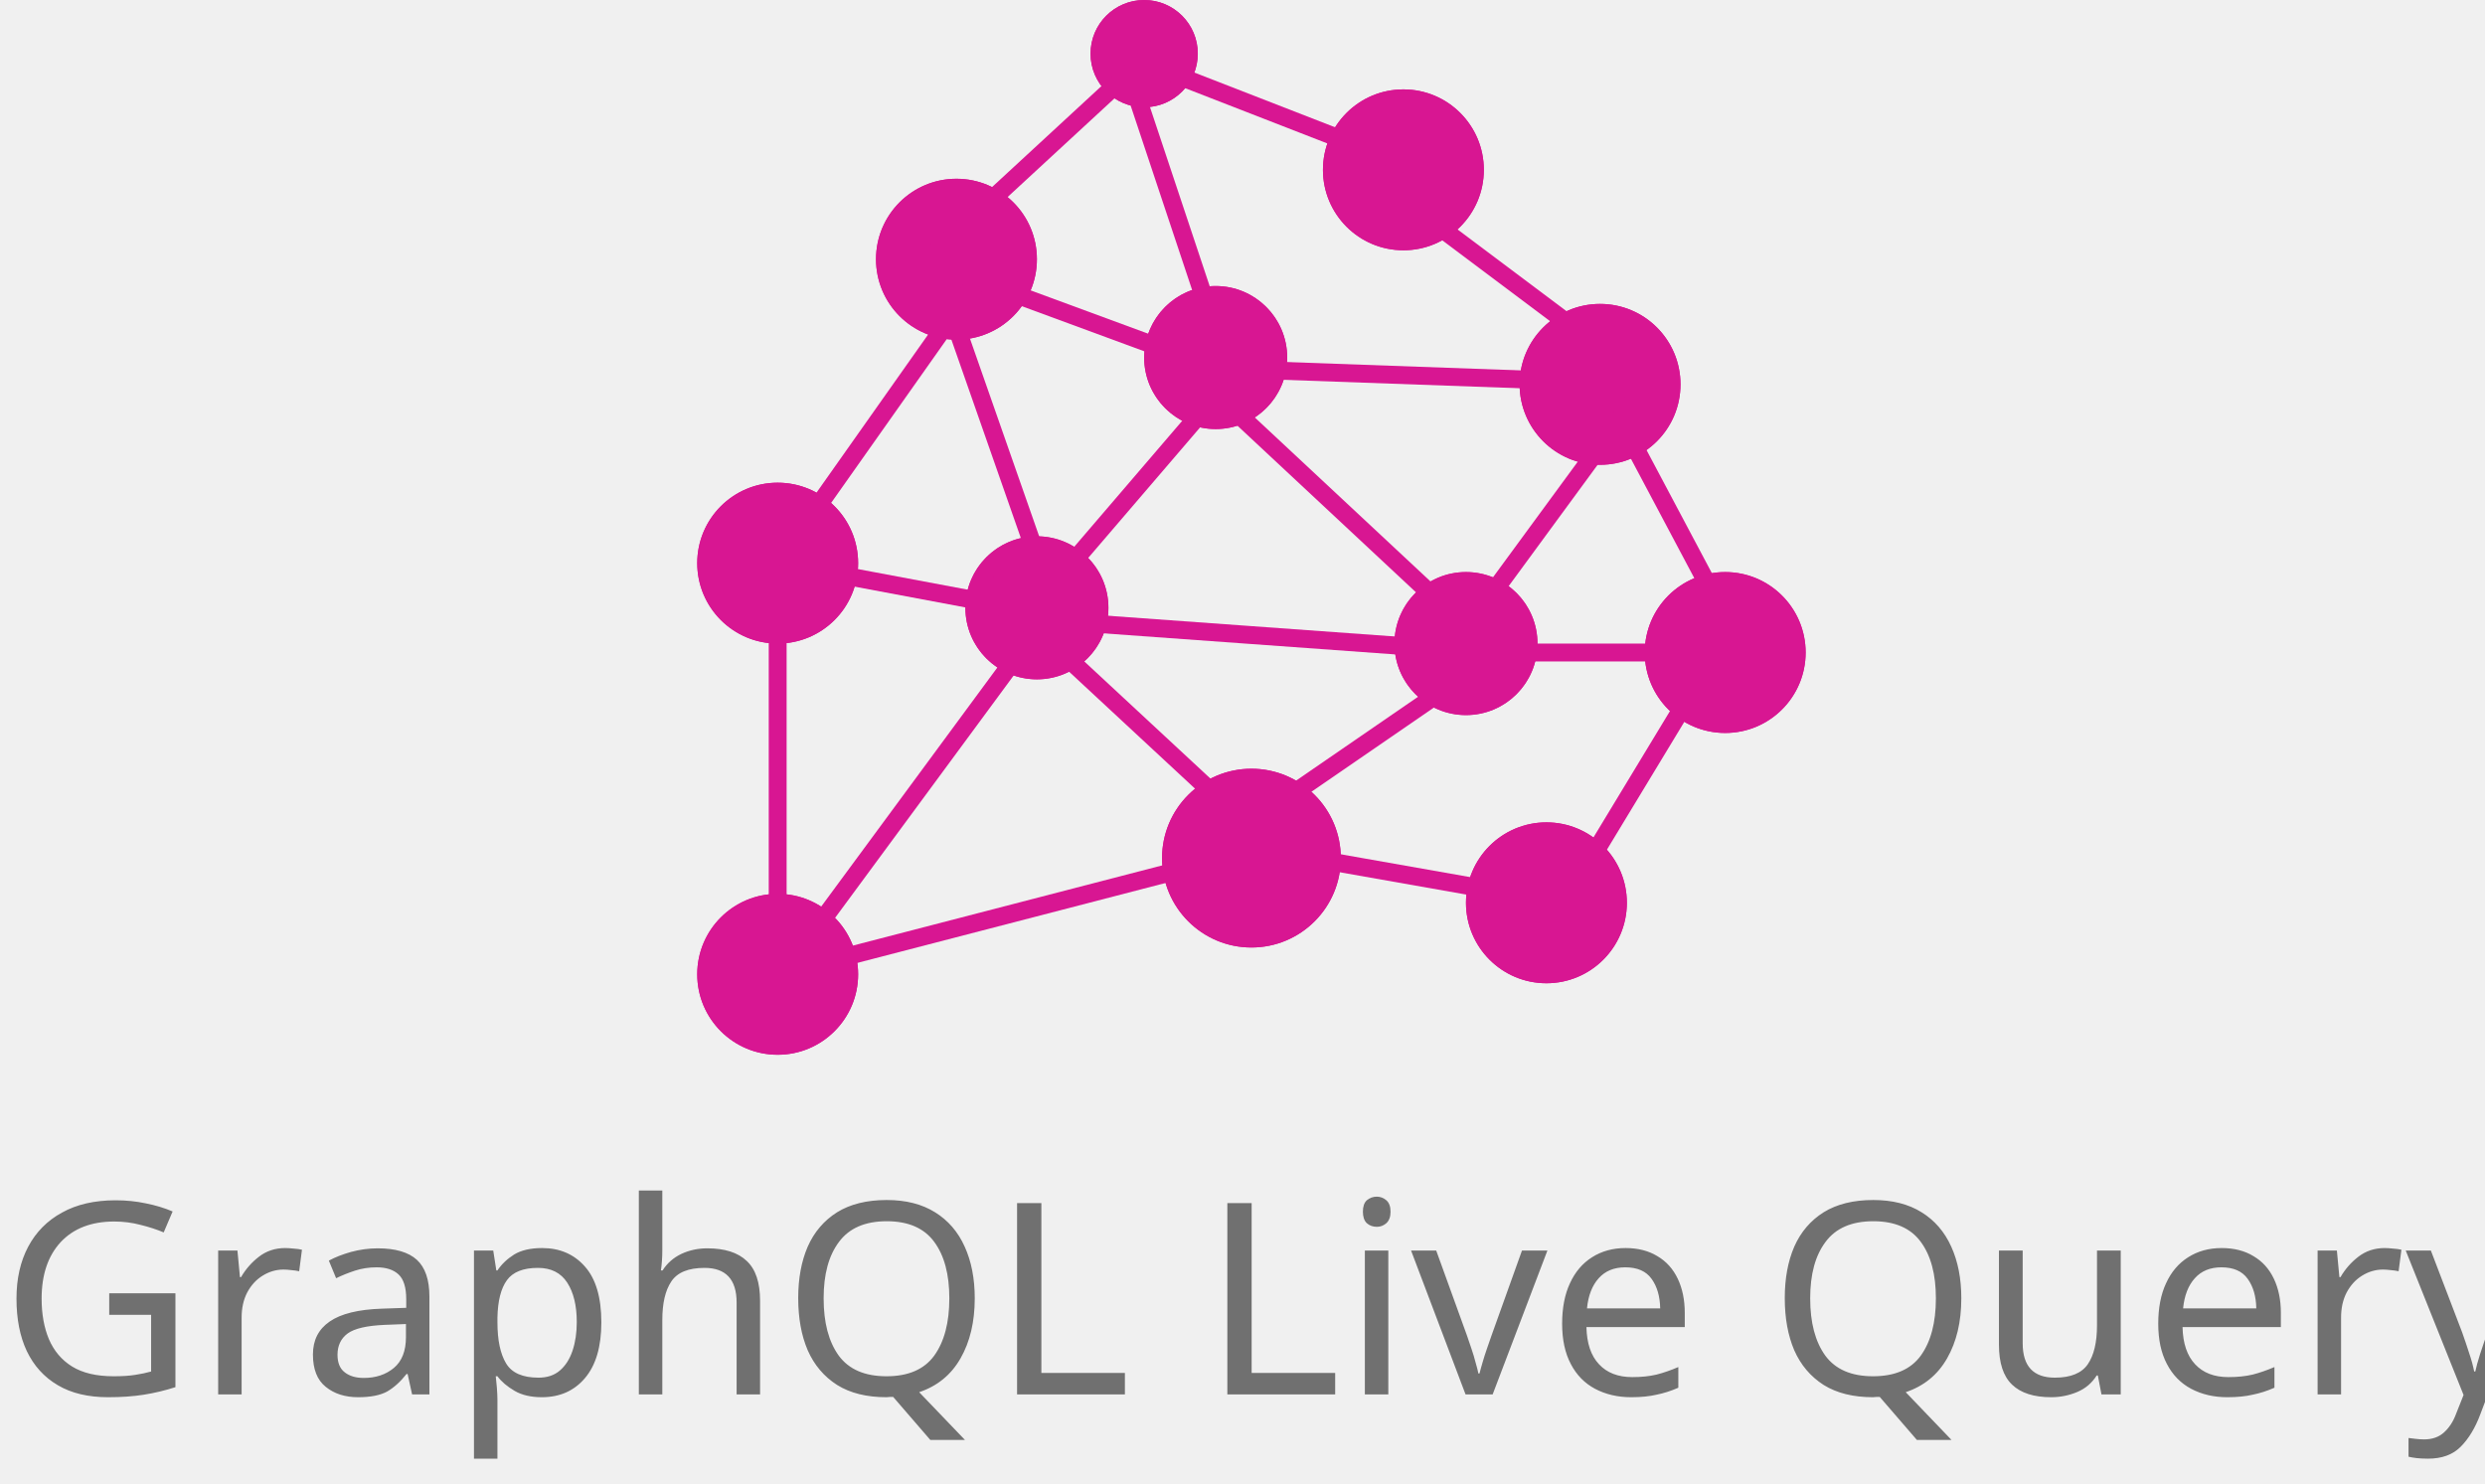
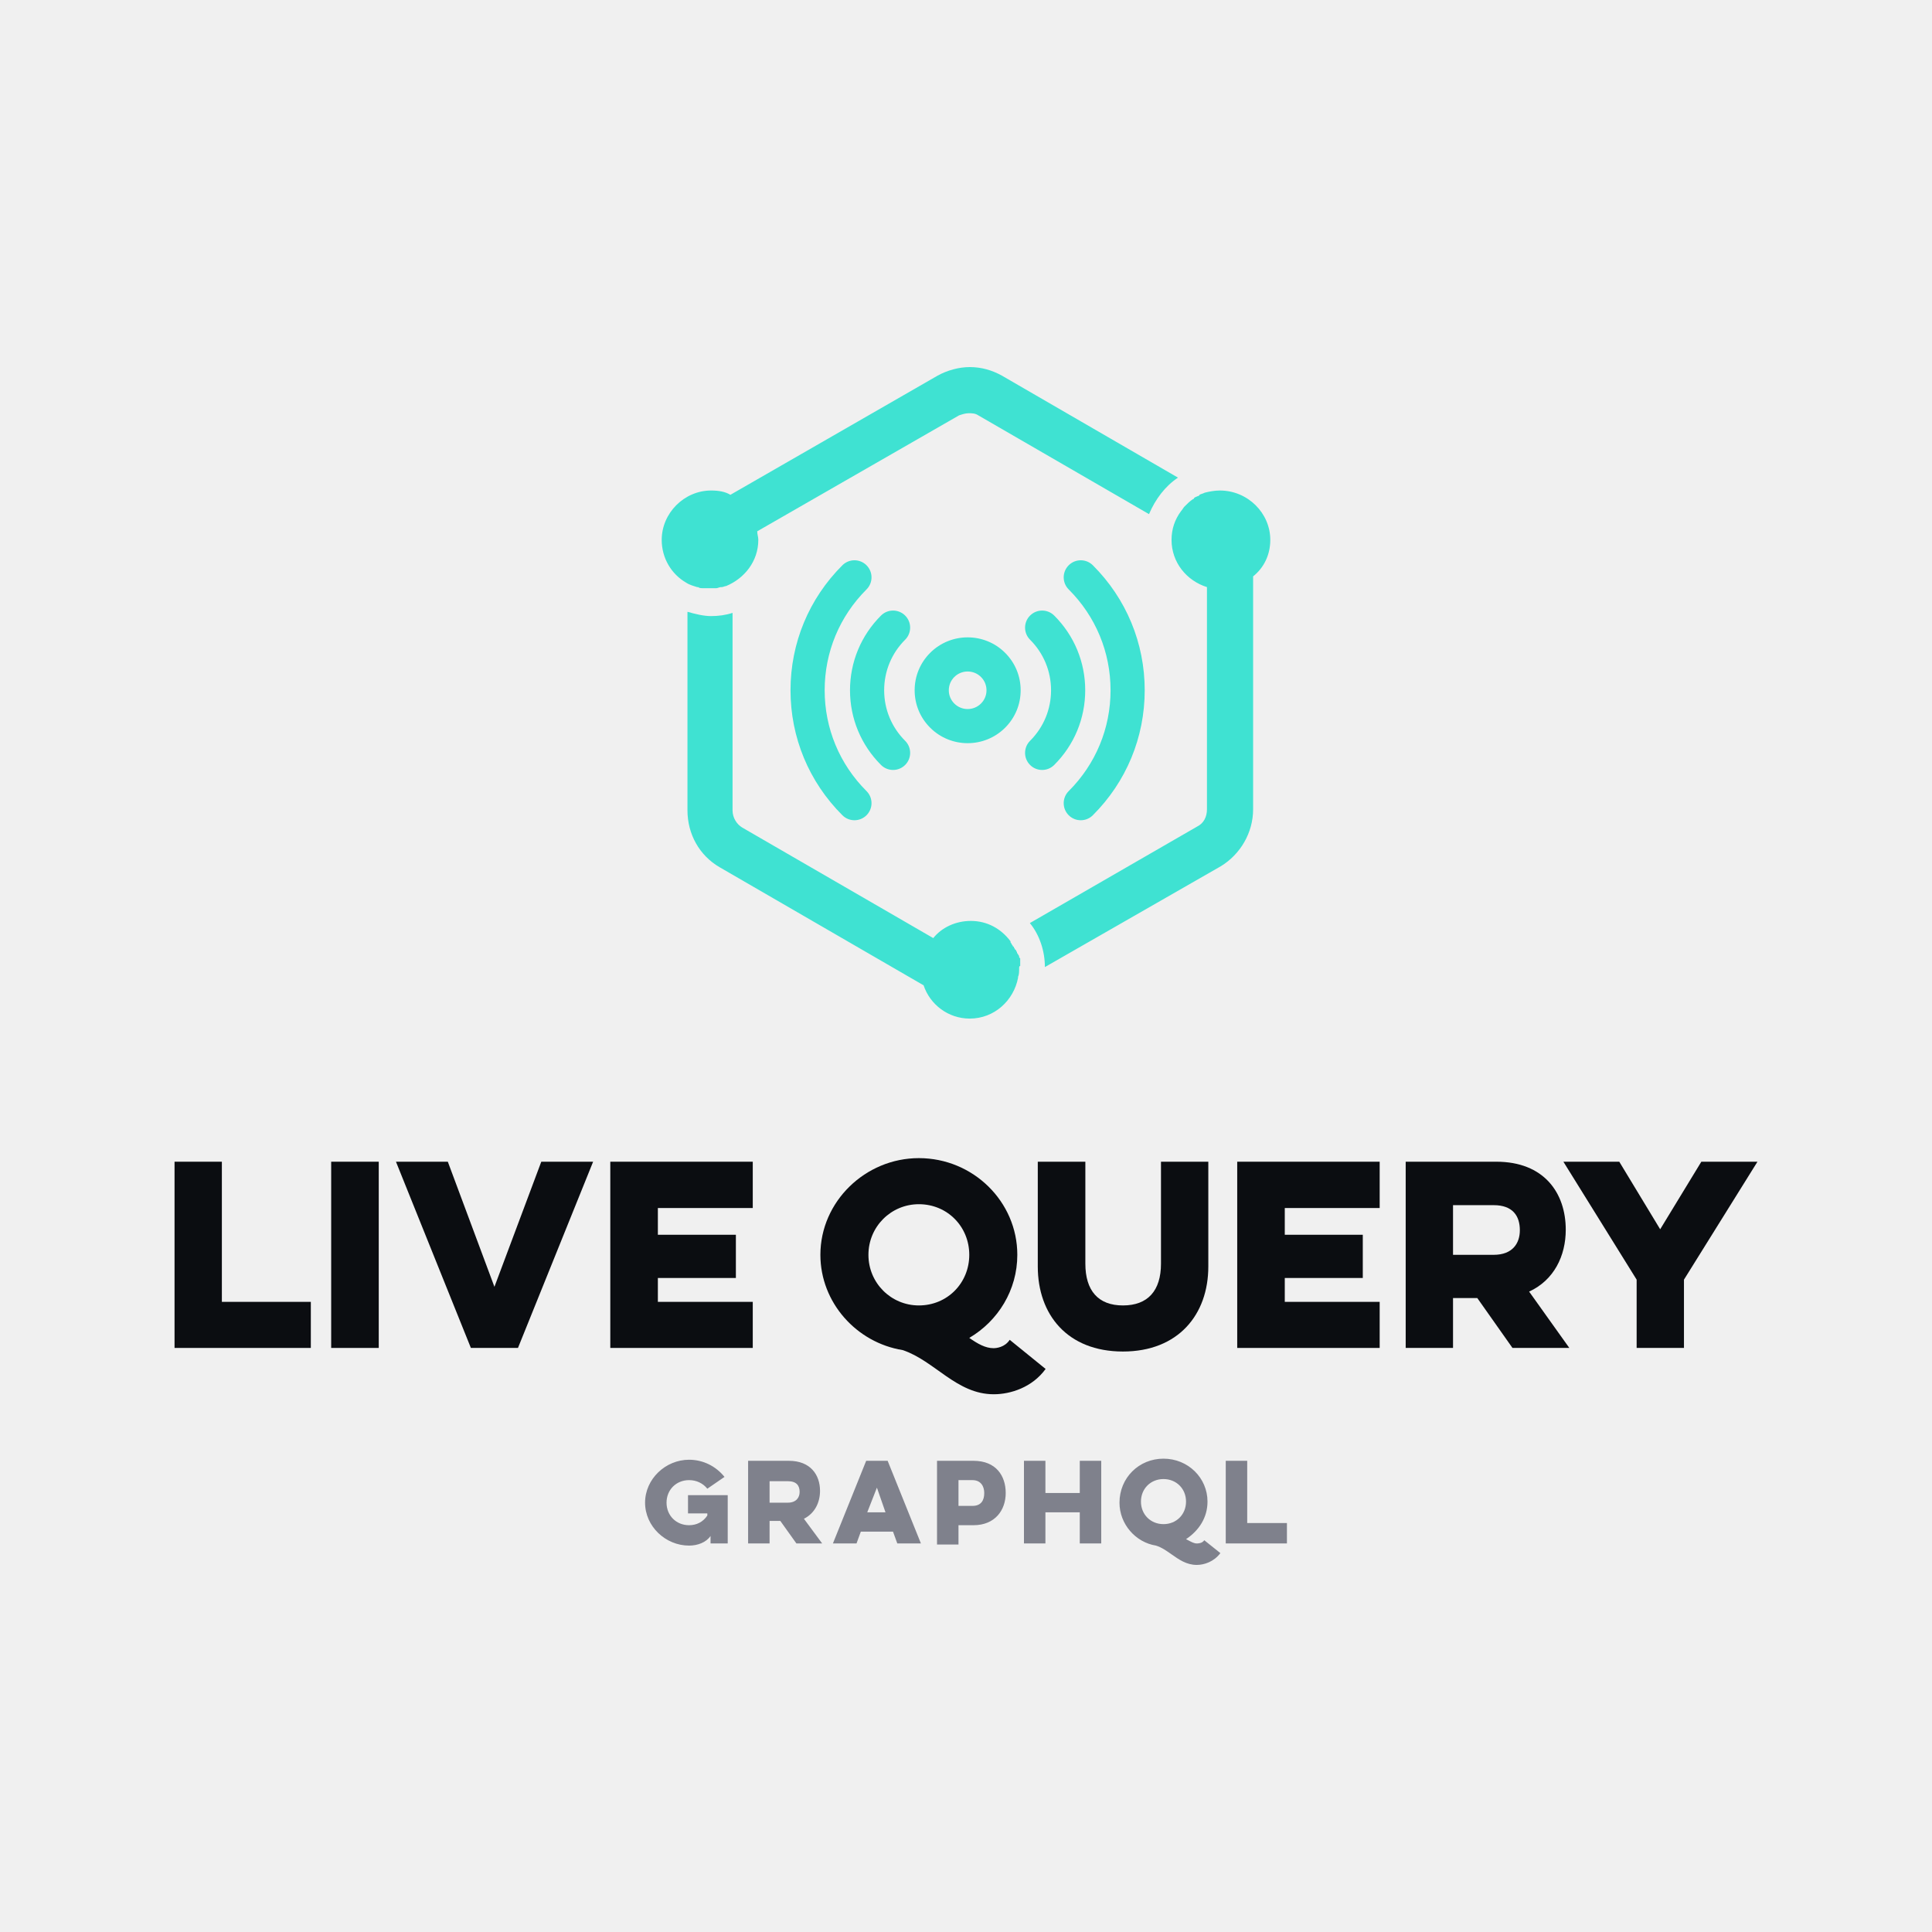
- <svg xmlns="http://www.w3.org/2000/svg" viewBox="0 0 139 83">
-   <g transform="translate(61)" fill="#d81692" stroke="#d81692">
-     <circle cx="3" cy="3" r="3" stroke="none" />
-     <circle cx="3" cy="3" r="2.5" fill="none" />
-   </g>
-   <g transform="translate(74 5)" fill="#d81692" stroke="#d81692">
-     <circle cx="4.5" cy="4.5" r="4.5" stroke="none" />
-     <circle cx="4.5" cy="4.5" r="4" fill="none" />
-   </g>
-   <g transform="translate(49 10)" fill="#d81692" stroke="#d81692">
-     <circle cx="4.5" cy="4.5" r="4.5" stroke="none" />
-     <circle cx="4.5" cy="4.5" r="4" fill="none" />
-   </g>
-   <g transform="translate(78 32)" fill="#d81692" stroke="#d81692">
-     <circle cx="4" cy="4" r="4" stroke="none" />
-     <circle cx="4" cy="4" r="3.5" fill="none" />
-   </g>
-   <g transform="translate(39 27)" fill="#d81692" stroke="#d81692">
-     <circle cx="4.5" cy="4.5" r="4.5" stroke="none" />
-     <circle cx="4.5" cy="4.5" r="4" fill="none" />
-   </g>
-   <g transform="translate(64 16)" fill="#d81692" stroke="#d81692">
-     <circle cx="4" cy="4" r="4" stroke="none" />
-     <circle cx="4" cy="4" r="3.5" fill="none" />
-   </g>
-   <g transform="translate(39 50)" fill="#d81692" stroke="#d81692">
-     <circle cx="4.5" cy="4.5" r="4.5" stroke="none" />
-     <circle cx="4.5" cy="4.5" r="4" fill="none" />
-   </g>
-   <g transform="translate(54 30)" fill="#d81692" stroke="#d81692">
-     <circle cx="4" cy="4" r="4" stroke="none" />
-     <circle cx="4" cy="4" r="3.5" fill="none" />
-   </g>
-   <g transform="translate(65 43)" fill="#d81692" stroke="#d81692">
-     <circle cx="5" cy="5" r="5" stroke="none" />
-     <circle cx="5" cy="5" r="4.5" fill="none" />
-   </g>
-   <g transform="translate(85 17)" fill="#d81692" stroke="#d81692">
-     <circle cx="4.5" cy="4.5" r="4.5" stroke="none" />
-     <circle cx="4.5" cy="4.5" r="4" fill="none" />
-   </g>
-   <g transform="translate(82 46)" fill="#d81692" stroke="#d81692">
-     <circle cx="4.5" cy="4.5" r="4.5" stroke="none" />
-     <circle cx="4.5" cy="4.5" r="4" fill="none" />
-   </g>
-   <path fill="none" stroke="#d81692" d="M43.5 54.5l27-7" />
-   <path fill="none" stroke="#d81692" d="M87.5 50.5l-17-3" />
-   <g transform="translate(92 32)" fill="#d81692" stroke="#d81692">
-     <circle cx="4.5" cy="4.5" r="4.5" stroke="none" />
-     <circle cx="4.5" cy="4.5" r="4" fill="none" />
-   </g>
-   <path fill="none" stroke="#d81692" d="M87.5 50.5l9.083-15" />
-   <path fill="none" stroke="#d81692" d="M78.583 36.5H96.5" />
-   <path fill="none" stroke="#d81692" d="M89.583 21.5l6.882 12.963" />
-   <path fill="none" stroke="#d81692" d="M67.802 47.5l16-11" />
-   <path fill="none" stroke="#d81692" d="M81.045 36.5l11-15" />
-   <path fill="none" stroke="#d81692" d="M76.25 9.5l16 12" />
-   <path fill="none" stroke="#d81692" d="M64.917 20.5l28 1" />
-   <path fill="none" stroke="#d81692" d="M61.421 2.5l18 7" />
-   <path fill="none" stroke="#d81692" d="M62.635 2.5l6 18" />
-   <path fill="none" stroke="#d81692" d="M57.39 34.5l12-14" />
-   <path fill="none" stroke="#d81692" d="M81.401 34.5l-15-14" />
-   <path fill="none" stroke="#d81692" d="M83.5 36.5l-27.675-2" />
-   <path fill="none" stroke="#d81692" d="M71.225 47.5l-14-13" />
-   <path fill="none" stroke="#d81692" d="M44.5 53.5l14-19" />
-   <path fill="none" stroke="#d81692" d="M43.5 31.5l16 3" />
-   <path fill="none" stroke="#d81692" d="M43.5 31.5v22" />
-   <path fill="none" stroke="#d81692" d="M43.5 31.5l12-17" />
-   <path fill="none" stroke="#d81692" d="M64.855 2.5l-13 12" />
-   <path fill="none" stroke="#d81692" d="M70.471 21.5l-19-7" />
-   <path fill="none" stroke="#d81692" d="M59.172 34.5l-7-20" />
-   <text transform="translate(0 78)" fill="#707070" font-size="15" font-family="Avenir-Book, Avenir">
-     <tspan x="0" y="0">GraphQL Live Query</tspan>
-   </text>
+ <svg xmlns="http://www.w3.org/2000/svg" width="180" height="180" viewBox="0 0 180 180" fill="none">
+   <style>
+     @media (prefers-color-scheme: dark) {
+       .letter {
+         fill: #fff;
+       }
+       .subh {
+         fill: rgb(63, 226, 210);
+       }
+     }
+   </style>
+   <path fill-rule="evenodd" clip-rule="evenodd" d="M63.95 54.3C62.55 53.5 61.65 52 61.65 50.3C61.65 47.8 63.75 45.7 66.25 45.7C66.95 45.7 67.55 45.8 68.05 46.1L87.35 35C88.25 34.5 89.35 34.2 90.35 34.2C91.45 34.2 92.45 34.5 93.35 35L109.75 44.5C108.55 45.3 107.65 46.5 107.05 47.9L91.15 38.7C90.85 38.5 90.55 38.5 90.25 38.5C89.95 38.5 89.65 38.6 89.35 38.7L70.55 49.5C70.55 49.8 70.65 50 70.65 50.3C70.65 52.3 69.35 53.9 67.65 54.6C67.55 54.6 67.35 54.7 67.25 54.7H67.15C67.05 54.7 66.85 54.8 66.75 54.8H66.65C66.45 54.8 66.35 54.8 66.15 54.8C65.95 54.8 65.75 54.8 65.55 54.8H65.45C65.35 54.8 65.15 54.8 65.05 54.7H64.95C64.65 54.6 64.25 54.5 63.95 54.3ZM118.35 50.3C118.35 51.7 117.75 52.9 116.75 53.7V75.4C116.75 77.6 115.55 79.6 113.75 80.7L97.35 90.1C97.35 88.6 96.85 87.1 95.95 86L111.55 77C112.15 76.7 112.45 76.1 112.45 75.4V54.7C110.55 54.1 109.15 52.4 109.15 50.3C109.15 49.3 109.45 48.4 110.05 47.6C110.15 47.5 110.25 47.3 110.35 47.2C110.65 46.9 110.85 46.7 111.15 46.5C111.15 46.5 111.25 46.5 111.25 46.4C111.35 46.3 111.45 46.3 111.65 46.2C111.65 46.2 111.75 46.2 111.75 46.1C111.95 46 112.05 46 112.25 45.9C112.65 45.8 113.15 45.7 113.65 45.7C116.25 45.7 118.35 47.8 118.35 50.3ZM94.95 90.3C94.95 90.5 94.95 90.8 94.85 91V91.1C94.45 93.2 92.65 94.9 90.35 94.9C88.35 94.9 86.65 93.6 86.05 91.8L67.05 80.8C65.15 79.7 64.05 77.7 64.05 75.5V57C64.75 57.2 65.55 57.4 66.25 57.4C66.95 57.4 67.65 57.3 68.25 57.1V75.5C68.25 76.2 68.65 76.8 69.15 77.1L86.95 87.4C87.75 86.4 89.05 85.8 90.45 85.8C91.95 85.8 93.25 86.5 94.15 87.7C94.15 87.7 94.15 87.7 94.15 87.8C94.25 87.9 94.25 88 94.35 88.1C94.35 88.1 94.35 88.2 94.45 88.2C94.45 88.3 94.55 88.4 94.55 88.4C94.55 88.4 94.55 88.5 94.65 88.5C94.65 88.6 94.75 88.7 94.75 88.7C94.75 88.8 94.75 88.8 94.85 88.9C94.85 89 94.95 89 94.95 89.1C94.95 89.2 94.95 89.2 95.05 89.3C95.05 89.4 95.05 89.4 95.05 89.5C95.05 89.6 95.05 89.7 95.05 89.8C95.05 89.9 95.05 89.9 95.05 90C94.95 90 94.95 90.1 94.95 90.3Z" fill="#3FE2D2" />
+   <path fill-rule="evenodd" clip-rule="evenodd" d="M80.733 75.953C80.422 76.264 80.014 76.42 79.607 76.42C79.2 76.42 78.793 76.265 78.483 75.955C75.366 72.844 73.65 68.709 73.65 64.31C73.65 59.911 75.366 55.775 78.483 52.665C79.104 52.044 80.112 52.045 80.733 52.667C81.353 53.289 81.352 54.297 80.73 54.917C78.216 57.426 76.832 60.762 76.832 64.31C76.832 67.858 78.216 71.194 80.73 73.703C81.353 74.323 81.353 75.331 80.733 75.953ZM103.468 64.31C103.468 67.858 102.083 71.194 99.57 73.703C98.948 74.323 98.946 75.331 99.567 75.953C99.878 76.264 100.286 76.42 100.693 76.42C101.1 76.42 101.507 76.265 101.817 75.955C104.934 72.845 106.65 68.71 106.65 64.31C106.65 59.912 104.934 55.776 101.817 52.665C101.195 52.045 100.188 52.045 99.567 52.667C98.946 53.289 98.948 54.297 99.57 54.918C102.083 57.427 103.468 60.762 103.468 64.31ZM83.206 71.735C82.799 71.735 82.392 71.58 82.082 71.27C80.219 69.411 79.193 66.939 79.193 64.31C79.194 61.68 80.219 59.209 82.082 57.349C82.704 56.729 83.711 56.73 84.332 57.352C84.953 57.974 84.951 58.981 84.329 59.602C83.069 60.86 82.375 62.532 82.375 64.31C82.375 66.088 83.069 67.76 84.329 69.018C84.951 69.639 84.953 70.646 84.332 71.268C84.021 71.579 83.613 71.735 83.206 71.735ZM95.968 71.268C96.279 71.58 96.686 71.735 97.094 71.735C97.501 71.735 97.907 71.58 98.218 71.27C100.081 69.411 101.107 66.94 101.107 64.31C101.107 61.681 100.081 59.209 98.218 57.35C97.596 56.729 96.589 56.73 95.968 57.352C95.347 57.974 95.349 58.982 95.97 59.602C97.23 60.86 97.924 62.532 97.924 64.31C97.924 66.088 97.23 67.76 95.97 69.018C95.349 69.639 95.347 70.646 95.968 71.268ZM90.154 69.24C91.418 69.24 92.683 68.76 93.645 67.799C94.579 66.868 95.092 65.629 95.092 64.311C95.092 62.992 94.579 61.754 93.645 60.822C91.72 58.901 88.588 58.901 86.663 60.822C85.729 61.754 85.216 62.992 85.216 64.311C85.216 65.629 85.729 66.868 86.663 67.799C87.625 68.76 88.89 69.24 90.154 69.24ZM88.911 63.074C89.254 62.732 89.704 62.561 90.154 62.561C90.604 62.561 91.054 62.732 91.397 63.074C91.728 63.404 91.91 63.844 91.91 64.311C91.91 64.778 91.728 65.216 91.397 65.547C90.712 66.231 89.597 66.231 88.911 65.547C88.58 65.216 88.398 64.778 88.398 64.311C88.398 63.844 88.58 63.405 88.911 63.074Z" fill="#3FE2D2" />
+   <path d="M16.262 125.584H28.959V121.291H20.671V108.234H16.262V125.584Z" class="letter" fill="#0B0D11" />
+   <path d="M30.855 108.234V125.584H35.287V108.234H30.855Z" class="letter" fill="#0B0D11" />
+   <path d="M48.258 125.584L55.26 108.234H50.43L46.065 119.89L41.722 108.234H36.891L43.871 125.584H48.258Z" class="letter" fill="#0B0D11" />
+   <path d="M56.86 125.584H70.133V121.291H61.292V119.067H68.56V115.04H61.292V112.549H70.133V108.234H56.86V125.584Z" class="letter" fill="#0B0D11" />
+   <path d="M76.434 116.909C76.434 121.358 79.802 125.095 84.101 125.785C87.092 126.786 89.109 129.9 92.587 129.9C94.161 129.9 96.177 129.255 97.418 127.542L94.072 124.828C93.607 125.54 92.809 125.607 92.565 125.607C91.812 125.607 91.103 125.206 90.305 124.65C92.986 123.071 94.781 120.201 94.781 116.909C94.781 111.948 90.66 107.9 85.608 107.9C80.622 107.9 76.434 111.948 76.434 116.909ZM80.91 116.909C80.91 114.284 83.015 112.193 85.608 112.193C88.266 112.193 90.305 114.284 90.305 116.909C90.305 119.534 88.266 121.625 85.608 121.625C83.015 121.625 80.91 119.534 80.91 116.909Z" class="letter" fill="#0B0D11" />
+   <path d="M108.166 108.234V117.732C108.166 120.246 106.948 121.625 104.621 121.625C102.317 121.625 101.12 120.246 101.12 117.732V108.234H96.688V117.999C96.688 122.47 99.436 125.918 104.621 125.918C109.784 125.918 112.576 122.47 112.576 117.999V108.234H108.166Z" class="letter" fill="#0B0D11" />
+   <path d="M115.269 125.584H128.541V121.291H119.7V119.067H126.968V115.04H119.7V112.549H128.541V108.234H115.269V125.584Z" class="letter" fill="#0B0D11" />
+   <path d="M130.965 108.234V125.584H135.375V120.935H137.635L140.914 125.584H146.21L142.465 120.335C144.792 119.267 145.878 116.998 145.878 114.573C145.878 111.125 143.839 108.234 139.408 108.234H130.965ZM139.164 112.282C140.937 112.282 141.601 113.283 141.601 114.618C141.601 115.819 140.937 116.909 139.164 116.909H135.375V112.282H139.164Z" class="letter" fill="#0B0D11" />
+   <path d="M150.864 108.234H145.657L152.482 119.222V125.584H156.891V119.222L163.738 108.234H158.509L154.675 114.529L150.864 108.234Z" class="letter" fill="#0B0D11" />
+   <path fill-rule="evenodd" clip-rule="evenodd" d="M108.4 135.9C110.7 135.9 112.5 137.7 112.5 139.9C112.5 141.4 111.7 142.6 110.5 143.4C110.584 143.442 110.663 143.483 110.738 143.523C111.025 143.675 111.263 143.8 111.5 143.8H111.5C111.6 143.8 112 143.8 112.2 143.5L113.7 144.7C113.1 145.5 112.2 145.8 111.5 145.8C110.546 145.8 109.841 145.302 109.151 144.815C108.684 144.486 108.225 144.161 107.7 144C105.8 143.7 104.3 142 104.3 140C104.3 137.7 106.1 135.9 108.4 135.9ZM108.4 142C109.6 142 110.5 141.1 110.5 139.9C110.5 138.7 109.6 137.8 108.4 137.8C107.2 137.8 106.3 138.7 106.3 139.9C106.3 141.1 107.2 142 108.4 142ZM64.1 139.3H67.8V143.8H66.2V143.1C65.8 143.7 65 144 64.2 144C62 144 60.1 142.2 60.1 140C60.1 137.8 62 136 64.2 136C65.5 136 66.7 136.6 67.5 137.6L65.9 138.7C65.5 138.2 64.9 137.9 64.2 137.9C63 137.9 62.1 138.8 62.1 140C62.1 141.2 63 142.1 64.2 142.1C64.9 142.1 65.5 141.8 65.9 141.2V141H64.1V139.3ZM73.5 136.1C75.5 136.1 76.4 137.4 76.4 138.9C76.4 140 75.9 141 74.9 141.5L76.6 143.8H74.2L72.7 141.7H71.7V143.8H69.7V136.1H73.5ZM71.7 138V140H73.4C74.2 140 74.5 139.5 74.5 139C74.5 138.4 74.2 138 73.4 138H71.7ZM85.8 143.8L82.7 136.1H80.7L77.6 143.8H79.8L80.2 142.7H83.2L83.6 143.8H85.8ZM80.8 140.9L81.7 138.6L82.5 140.9H80.8ZM87.3 136.1H90.7C92.8 136.1 93.7 137.5 93.7 139.1C93.7 140.7 92.7 142.1 90.7 142.1H89.3V143.9H87.3V136.1ZM89.3 137.9V140.3H90.6C91.4 140.3 91.7 139.8 91.7 139.1C91.7 138.5 91.4 137.9 90.6 137.9H89.3ZM102.6 143.8V136.1H100.6V139.1H97.4V136.1H95.4V143.8H97.4V140.9H100.6V143.8H102.6ZM116.2 136.1H114.2V143.8H119.9V141.9H116.2V136.1Z" class="subh" fill="#7F818C" />
</svg>
